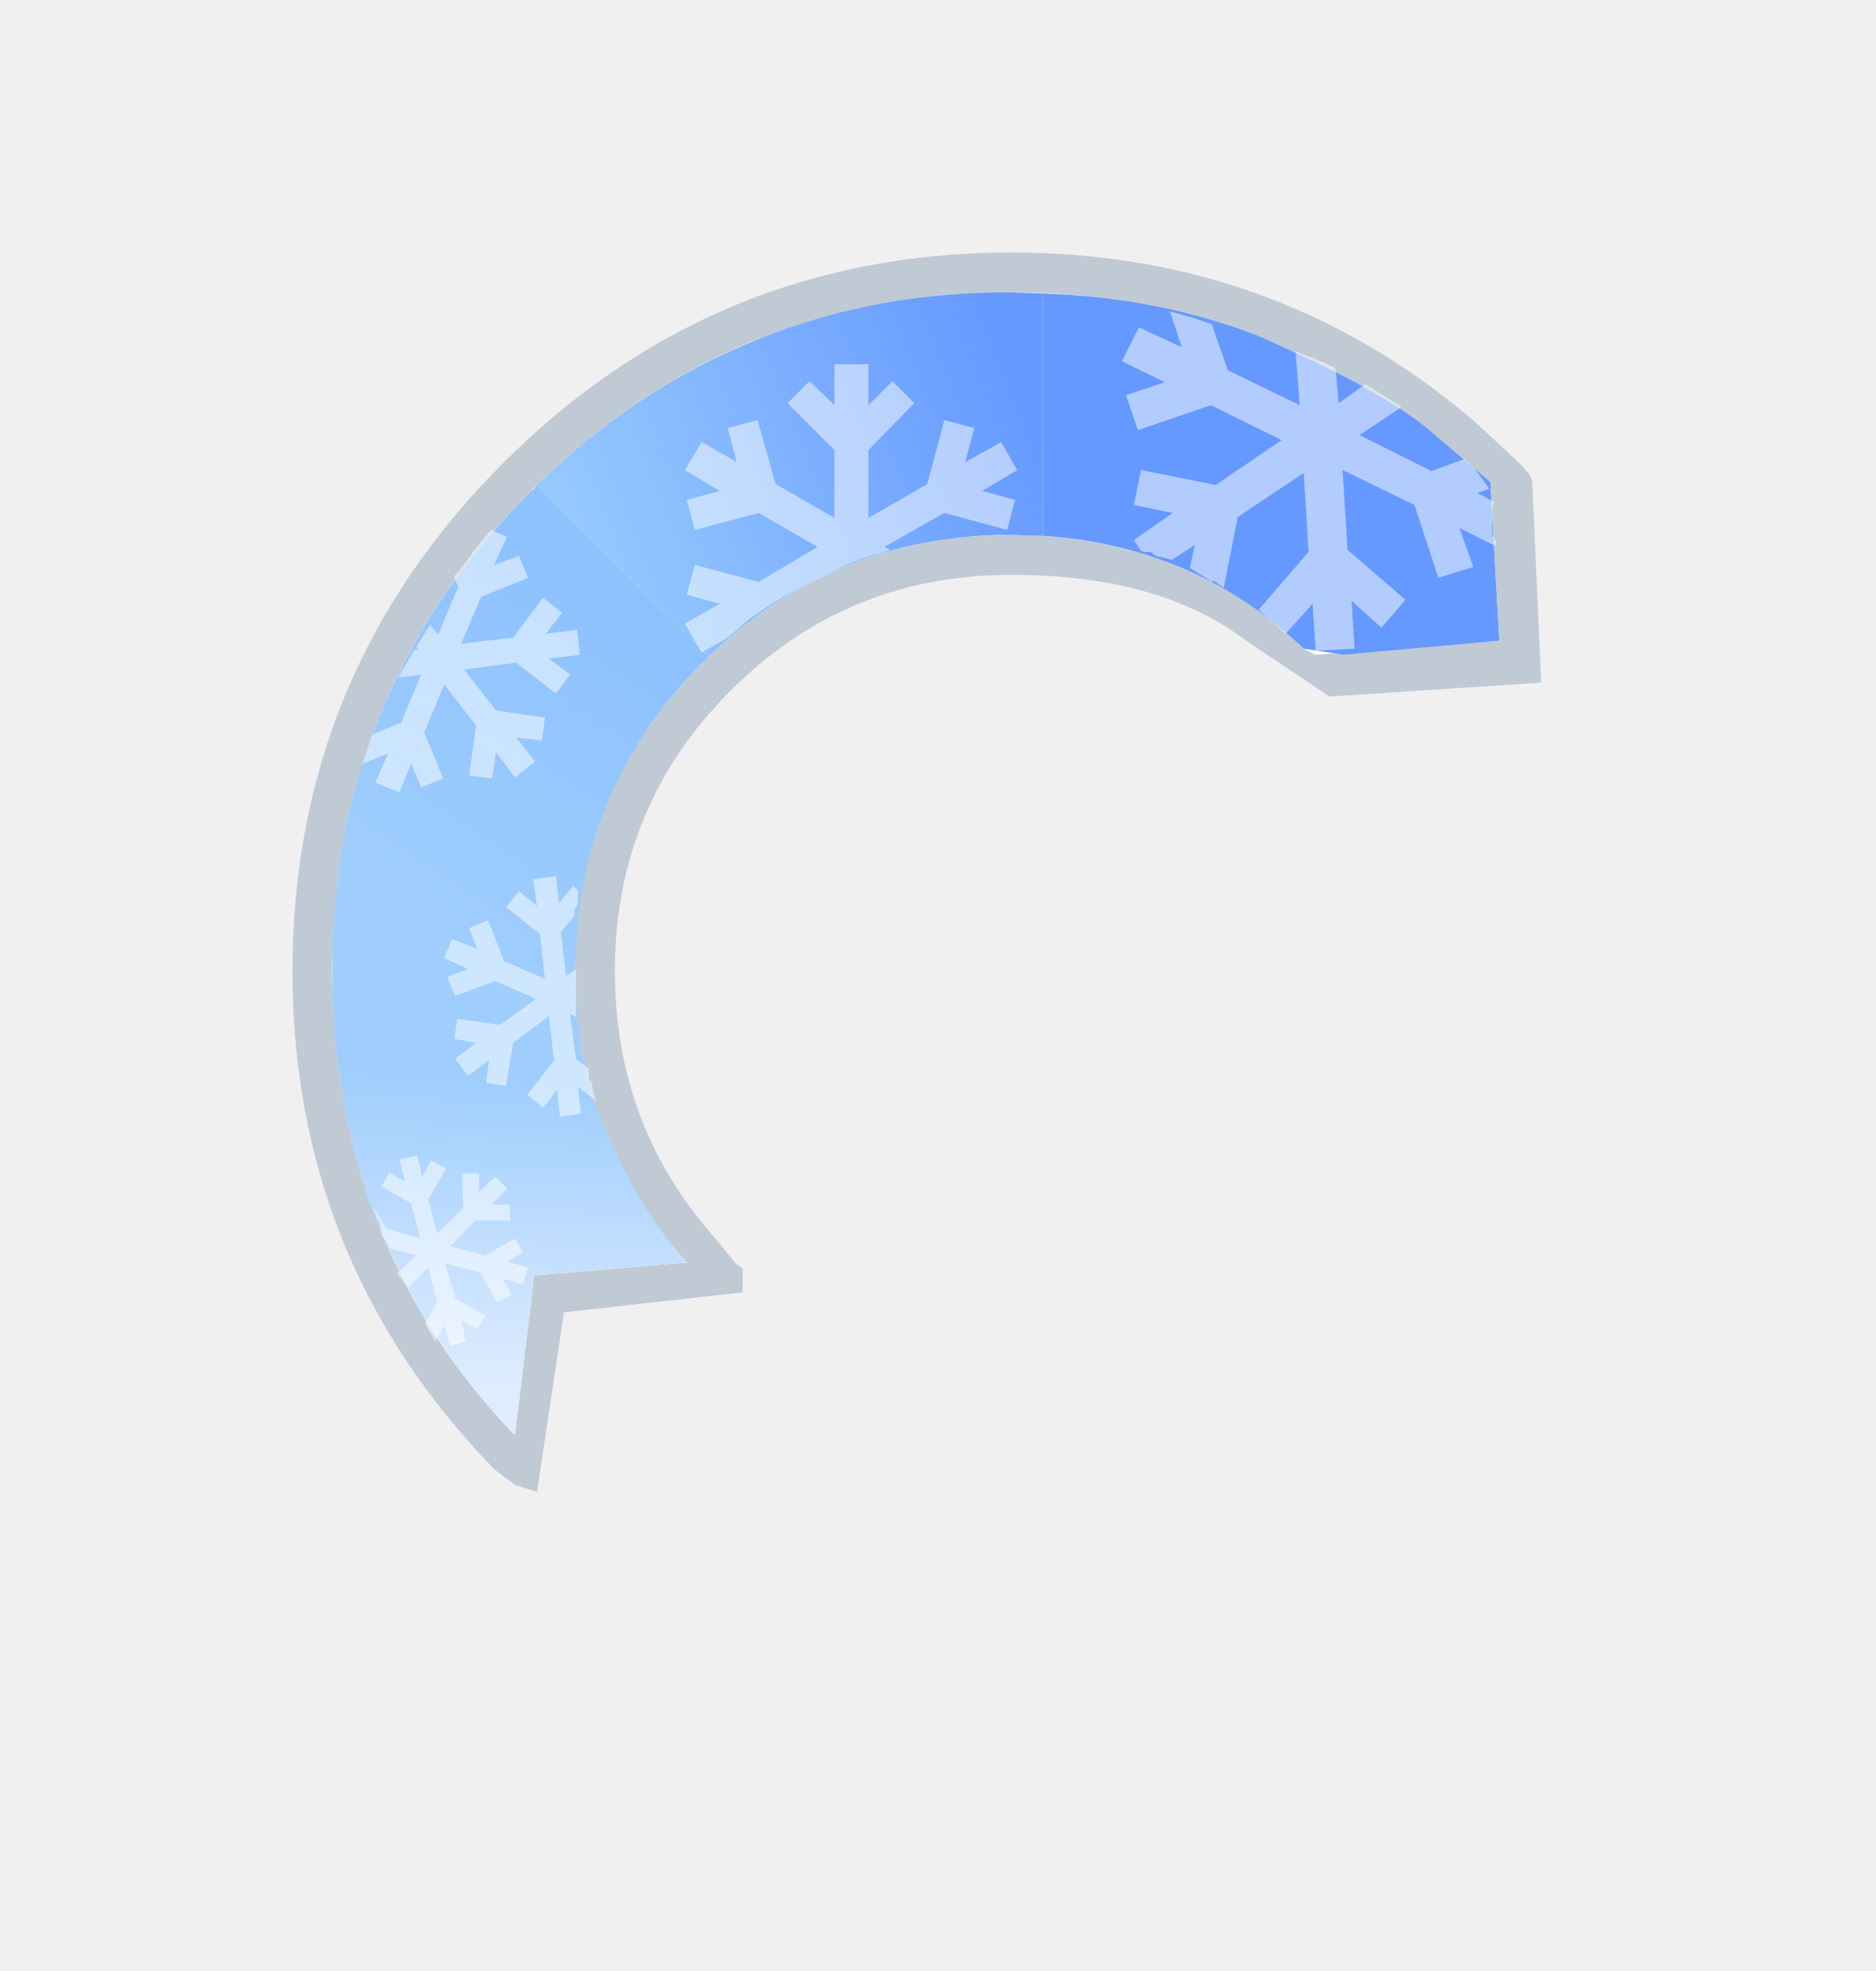
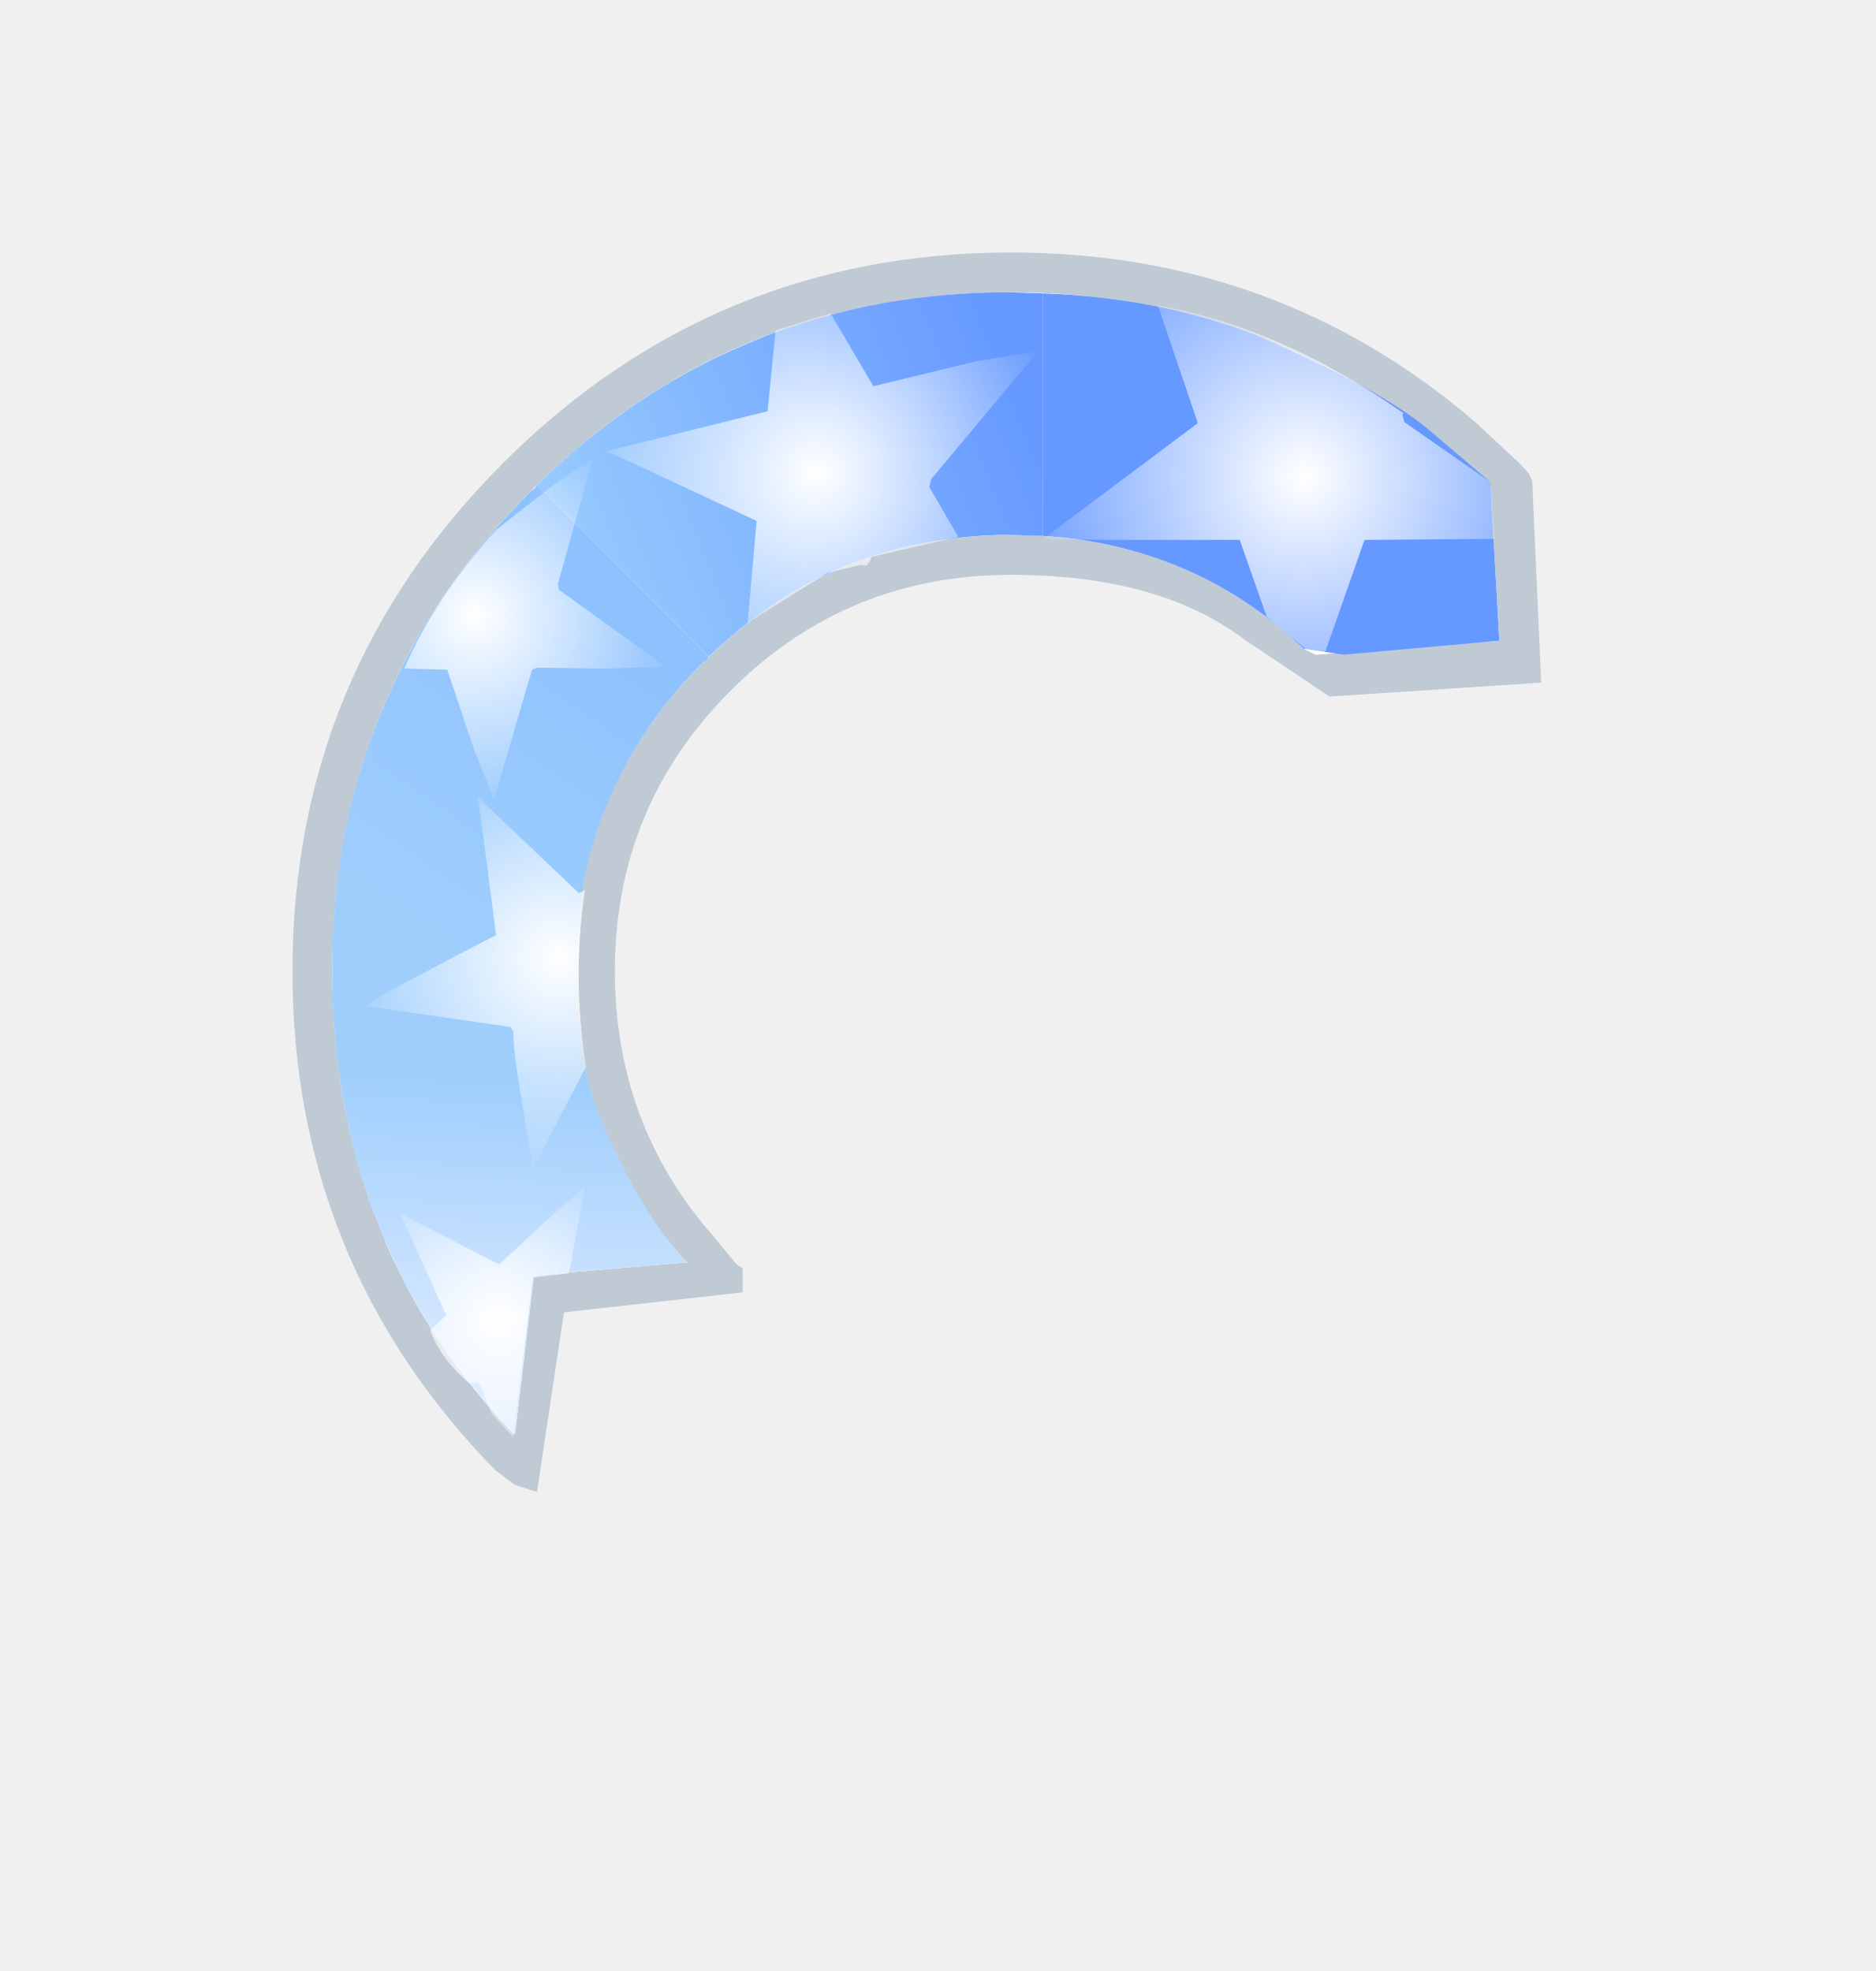
<svg xmlns="http://www.w3.org/2000/svg" xmlns:ns1="https://www.free-decompiler.com/flash" xmlns:xlink="http://www.w3.org/1999/xlink" ns1:objectType="frame" height="98.75px" width="93.95px">
  <g transform="matrix(1.0, 0.0, 0.0, 1.0, 15.05, 13.65)">
    <use ns1:characterId="389" height="62.1" transform="matrix(1.0, 0.0, 0.0, 1.0, -0.4, -1.0)" width="62.55" xlink:href="#shape0" />
    <clipPath id="clipPath0">
      <path d="M 35.6 1 L 34.72 1.01 L 33.85 1.04 L 32.99 1.09 L 32.14 1.16 L 31.3 1.24 L 30.46 1.35 L 29.63 1.48 L 28.81 1.62 L 28 1.79 L 27.19 1.97 L 26.4 2.18 L 25.61 2.4 L 24.83 2.64 L 24.06 2.9 L 23.29 3.19 L 22.54 3.49 L 21.79 3.81 L 21.05 4.15 L 20.32 4.51 L 19.6 4.89 L 18.88 5.29 L 18.17 5.7 L 17.48 6.14 L 16.78 6.6 L 16.1 7.07 L 15.43 7.57 L 14.76 8.08 L 14.1 8.62 L 13.45 9.17 L 12.81 9.75 L 12.18 10.34 L 11.55 10.95 L 10.94 11.58 L 10.35 12.21 L 9.77 12.85 L 9.22 13.5 L 8.68 14.16 L 8.17 14.83 L 7.67 15.5 L 7.2 16.18 L 6.74 16.88 L 6.3 17.57 L 5.89 18.28 L 5.49 19 L 5.11 19.72 L 4.75 20.45 L 4.41 21.19 L 4.09 21.94 L 3.79 22.69 L 3.5 23.46 L 3.24 24.23 L 3 25.01 L 2.78 25.8 L 2.57 26.59 L 2.39 27.4 L 2.22 28.21 L 2.08 29.03 L 1.95 29.86 L 1.84 30.7 L 1.76 31.54 L 1.69 32.39 L 1.64 33.25 L 1.61 34.12 L 1.6 35 L 1.61 35.85 L 1.64 36.7 L 1.68 37.53 L 1.74 38.36 L 1.82 39.18 L 1.92 39.99 L 2.04 40.79 L 2.17 41.59 L 2.32 42.37 L 2.49 43.15 L 2.68 43.92 L 2.88 44.68 L 3.1 45.44 L 3.34 46.18 L 3.6 46.92 L 3.88 47.65 L 4.17 48.37 L 4.48 49.08 L 4.81 49.79 L 5.15 50.48 L 5.52 51.17 L 5.9 51.85 L 6.3 52.52 L 6.72 53.19 L 7.15 53.84 L 7.61 54.49 L 8.08 55.13 L 8.57 55.76 L 9.07 56.38 L 9.6 57 L 10.14 57.6 L 10.7 58.2 L 19.4 49.65 L 19.05 49.26 L 18.72 48.87 L 18.39 48.48 L 18.08 48.08 L 17.77 47.67 L 17.48 47.26 L 17.2 46.85 L 16.93 46.43 L 16.67 46 L 16.42 45.58 L 16.18 45.14 L 15.96 44.71 L 15.74 44.27 L 15.54 43.82 L 15.34 43.37 L 15.16 42.91 L 14.99 42.45 L 14.83 41.99 L 14.68 41.52 L 14.54 41.04 L 14.42 40.57 L 14.3 40.08 L 14.2 39.6 L 14.1 39.1 L 14.02 38.61 L 13.95 38.1 L 13.89 37.6 L 13.84 37.09 L 13.8 36.57 L 13.77 36.05 L 13.76 35.53 L 13.75 35 L 13.76 34.44 L 13.77 33.88 L 13.81 33.33 L 13.85 32.78 L 13.91 32.24 L 13.98 31.7 L 14.06 31.17 L 14.15 30.64 L 14.26 30.12 L 14.38 29.6 L 14.51 29.09 L 14.65 28.59 L 14.81 28.08 L 14.98 27.59 L 15.16 27.1 L 15.35 26.61 L 15.56 26.13 L 15.77 25.66 L 16.01 25.19 L 16.25 24.72 L 16.51 24.26 L 16.77 23.81 L 17.06 23.36 L 17.35 22.92 L 17.66 22.48 L 17.98 22.04 L 18.31 21.61 L 18.65 21.19 L 19.01 20.77 L 19.38 20.36 L 19.76 19.95 L 20.15 19.55 L 20.55 19.16 L 20.96 18.77 L 21.37 18.41 L 21.79 18.05 L 22.21 17.71 L 22.64 17.38 L 23.08 17.06 L 23.52 16.75 L 23.96 16.46 L 24.41 16.17 L 24.86 15.91 L 25.32 15.65 L 25.79 15.41 L 26.26 15.18 L 26.73 14.96 L 27.21 14.75 L 27.7 14.56 L 28.19 14.38 L 28.68 14.21 L 29.19 14.05 L 29.69 13.91 L 30.2 13.77 L 30.72 13.66 L 31.24 13.55 L 31.77 13.46 L 32.3 13.38 L 32.84 13.31 L 33.38 13.25 L 33.93 13.21 L 34.48 13.18 L 35.04 13.16 L 35.6 13.15 L 36.14 13.16 L 36.68 13.17 L 37.21 13.2 L 37.73 13.24 L 38.25 13.29 L 38.77 13.35 L 39.27 13.42 L 39.78 13.51 L 40.28 13.6 L 40.77 13.71 L 41.26 13.82 L 41.74 13.95 L 42.21 14.09 L 42.69 14.24 L 43.15 14.4 L 43.61 14.57 L 44.07 14.76 L 44.52 14.95 L 44.96 15.16 L 45.4 15.38 L 45.83 15.6 L 46.26 15.84 L 46.69 16.09 L 47.1 16.36 L 47.52 16.63 L 47.92 16.91 L 48.32 17.21 L 48.72 17.51 L 49.11 17.83 L 49.5 18.16 L 49.88 18.5 L 50.25 18.85 L 58.8 10.15 L 58.2 9.59 L 57.6 9.04 L 56.98 8.51 L 56.36 8.01 L 55.73 7.51 L 55.09 7.04 L 54.44 6.58 L 53.79 6.15 L 53.12 5.73 L 52.45 5.32 L 51.77 4.94 L 51.08 4.57 L 50.39 4.23 L 49.68 3.9 L 48.97 3.58 L 48.25 3.29 L 47.52 3.01 L 46.78 2.75 L 46.04 2.51 L 45.28 2.29 L 44.52 2.08 L 43.75 1.89 L 42.97 1.72 L 42.19 1.57 L 41.39 1.44 L 40.59 1.32 L 39.78 1.22 L 38.96 1.14 L 38.13 1.08 L 37.3 1.04 L 36.45 1.01 L 35.6 1 Z" />
    </clipPath>
    <g clip-path="url(#clipPath0)">
      <use ns1:characterId="391" height="50.6" transform="matrix(1.0, 0.0, 0.0, 1.0, 1.2, 0.3)" width="56.65" xlink:href="#shape1" />
    </g>
    <clipPath id="clipPath1">
      <path d="M 35.87 -0.42 L 35.12 -0.41 L 34.37 -0.39 L 33.61 -0.35 L 32.84 -0.3 L 31.92 -0.22 L 31.01 -0.12 L 30.11 -0 L 29.22 0.14 L 28.34 0.3 L 27.47 0.47 L 26.61 0.67 L 25.76 0.89 L 24.92 1.13 L 24.09 1.39 L 23.28 1.66 L 22.47 1.96 L 21.67 2.28 L 20.88 2.62 L 20.1 2.97 L 19.33 3.35 L 18.57 3.74 L 17.82 4.16 L 17.09 4.6 L 16.36 5.05 L 15.64 5.53 L 14.93 6.02 L 14.23 6.54 L 13.55 7.07 L 12.87 7.63 L 12.2 8.2 L 11.54 8.8 L 10.9 9.41 L 10.26 10.04 L 9.63 10.7 L 9.01 11.37 L 8.41 12.07 L 7.81 12.77 L 7.24 13.48 L 6.69 14.2 L 6.16 14.92 L 5.64 15.66 L 5.16 16.39 L 4.69 17.14 L 4.24 17.89 L 3.81 18.65 L 3.41 19.42 L 3.03 20.19 L 2.66 20.98 L 2.32 21.76 L 2 22.56 L 1.7 23.36 L 1.42 24.17 L 1.17 24.99 L 0.93 25.81 L 0.71 26.64 L 0.52 27.48 L 0.35 28.32 L 0.2 29.17 L 0.07 30.03 L -0.04 30.9 L -0.13 31.77 L -0.2 32.65 L -0.25 33.54 L -0.27 34.43 L -0.28 35.33 L -0.26 36.24 L -0.22 37.15 L -0.16 38.08 L -0.08 39 L 0.02 39.91 L 0.14 40.81 L 0.27 41.7 L 0.43 42.58 L 0.61 43.45 L 0.81 44.31 L 1.02 45.15 L 1.26 45.99 L 1.52 46.82 L 1.8 47.64 L 2.09 48.45 L 2.41 49.25 L 2.74 50.04 L 3.1 50.82 L 3.47 51.59 L 3.87 52.35 L 4.28 53.09 L 4.72 53.83 L 5.17 54.56 L 5.64 55.28 L 6.14 55.99 L 6.65 56.69 L 7.18 57.37 L 7.74 58.05 L 8.31 58.72 L 8.9 59.38 L 9.51 60.02 L 10.14 60.66 L 10.79 61.29 L 11.46 61.91 L 12.15 62.51 L 12.3 62.4 L 11.71 50.57 L 22.67 50.34 L 47.83 21.03 L 53.03 24.2 L 67.72 15.52 L 57.49 6.87 L 57.35 6.98 L 56.75 6.52 L 56.15 6.08 L 55.55 5.66 L 54.93 5.25 L 54.32 4.85 L 53.7 4.47 L 53.07 4.1 L 52.44 3.74 L 51.81 3.4 L 51.17 3.08 L 50.52 2.77 L 49.87 2.47 L 49.22 2.19 L 48.56 1.92 L 47.89 1.67 L 47.22 1.43 L 46.55 1.21 L 45.87 1 L 45.19 0.8 L 44.5 0.62 L 43.81 0.46 L 43.11 0.31 L 42.41 0.17 L 41.7 0.05 L 40.99 -0.06 L 40.27 -0.16 L 39.55 -0.23 L 38.82 -0.3 L 38.09 -0.35 L 37.36 -0.39 L 36.62 -0.41 L 35.87 -0.42 Z" />
    </clipPath>
    <g clip-path="url(#clipPath1)">
      <use ns1:characterId="393" height="57.2" transform="matrix(1.0, 0.0, 0.0, 1.0, 1.6, 1.0)" width="58.45" xlink:href="#shape2" />
-       <use ns1:characterId="394" height="51.85" transform="matrix(1.0, 0.0, 0.0, 1.0, 3.15, 1.95)" width="56.75" xlink:href="#shape3" />
+       <use ns1:characterId="396" height="56.7" transform="matrix(1.0, 0.0, 0.0, 1.0, 3.25, 1.65)" width="56.55" xlink:href="#shape3" />
    </g>
  </g>
  <defs>
    <g id="shape0" transform="matrix(1.0, 0.0, 0.0, 1.0, 0.4, 1.0)">
      <path d="M50.85 19.15 L60.05 18.45 59.6 10.65 Q49.3 1.0 35.6 1.0 21.5 1.0 11.55 10.95 1.6 20.9 1.6 35.0 1.6 42.35 4.25 48.5 L4.25 48.55 Q6.45 53.7 10.5 58.0 L10.7 58.2 10.75 58.15 11.7 50.25 19.3 49.6 19.4 49.65 19.35 49.6 Q16.65 46.65 15.25 43.15 13.75 39.4 13.75 35.0 13.75 25.95 20.15 19.55 26.55 13.15 35.6 13.15 44.25 13.15 50.2 18.8 L50.25 18.85 50.85 19.15 M61.1 9.6 L61.55 10.1 61.7 10.45 62.15 20.55 51.55 21.25 47.3 18.4 Q43.0 15.15 35.6 15.15 27.35 15.15 21.55 20.95 15.75 26.75 15.75 35.0 15.75 42.65 20.65 48.25 L21.85 49.7 22.15 49.9 22.15 51.1 13.2 52.1 11.85 61.1 10.75 60.75 9.75 60.0 Q-0.4 49.6 -0.4 35.0 -0.4 20.1 10.15 9.55 20.7 -1.0 35.6 -1.0 48.95 -1.0 58.85 7.5 L61.05 9.55 61.1 9.6" fill="#003366" fill-opacity="0.2" fill-rule="evenodd" stroke="none" />
      <path d="M50.2 18.8 Q44.25 13.15 35.6 13.15 26.55 13.15 20.15 19.55 13.75 25.95 13.75 35.0 13.75 39.4 15.25 43.15 16.65 46.65 19.35 49.6 L19.3 49.6 11.7 50.25 10.75 58.15 10.7 58.2 10.5 58.0 Q6.45 53.7 4.25 48.55 L4.25 48.5 Q1.6 42.35 1.6 35.0 1.6 20.9 11.55 10.95 21.5 1.0 35.6 1.0 49.3 1.0 59.6 10.65 L60.05 18.45 50.85 19.15 50.25 18.85 50.2 18.8" fill="#ffffff" fill-rule="evenodd" stroke="none" />
    </g>
    <g id="shape1" transform="matrix(1.0, 0.0, 0.0, 1.0, -1.2, -0.3)">
      <path d="M46.8 2.8 L42.6 14.1 M57.1 8.3 L49.35 17.5 M6.45 17.5 L16.65 24.0 M2.25 27.95 L14.05 30.85 M1.95 39.2 L14.0 37.75 M13.85 8.7 L21.2 18.35 M23.8 3.0 L27.5 14.5 M34.95 1.05 L35.05 13.15 M5.35 50.15 L16.15 44.65" fill="none" stroke="#3399ff" stroke-linecap="round" stroke-linejoin="round" stroke-opacity="0.2" stroke-width="1.5" />
    </g>
    <g id="shape2" transform="matrix(1.0, 0.0, 0.0, 1.0, -1.6, -1.0)">
      <path d="M37.2 1.05 Q42.95 1.25 47.9 3.15 54.5 6.0 56.95 8.25 L59.6 10.5 60.05 18.45 52.25 19.15 50.25 18.85 Q47.1 15.85 43.25 14.45 40.4 13.4 37.2 13.2 L37.2 1.05" fill="#6699ff" fill-rule="evenodd" stroke="none" />
      <path d="M37.2 1.05 L37.2 13.2 35.6 13.15 34.9 13.15 Q30.6 13.3 26.95 14.85 23.4 16.4 20.45 19.25 L11.85 10.65 Q16.6 6.0 22.3 3.6 28.1 1.1 34.9 1.0 L35.6 1.0 37.2 1.05" fill="url(#gradient0)" fill-rule="evenodd" stroke="none" />
      <path d="M20.45 19.25 L20.3 19.45 20.15 19.55 Q17.15 22.55 15.55 26.2 13.95 29.8 13.8 34.05 L13.75 35.0 13.8 36.0 1.6 36.0 1.6 35.0 1.6 34.05 Q1.75 27.3 4.25 21.55 6.75 15.75 11.55 10.95 L11.7 10.85 11.85 10.65 20.45 19.25" fill="url(#gradient1)" fill-rule="evenodd" stroke="none" />
      <path d="M13.8 36.0 Q13.9 38.9 14.7 41.55 L14.7 41.5 Q16.65 46.65 19.35 49.6 L11.7 50.25 10.75 58.15 10.7 58.2 Q6.2 53.5 3.95 47.8 L3.35 46.35 3.4 46.35 Q1.75 41.5 1.6 36.0 L13.8 36.0" fill="url(#gradient2)" fill-rule="evenodd" stroke="none" />
    </g>
    <linearGradient gradientTransform="matrix(0.0142, -0.0056, 0.0041, 0.0103, 24.4, 10.15)" gradientUnits="userSpaceOnUse" id="gradient0" spreadMethod="pad" x1="-819.2" x2="819.2">
      <stop offset="0.0" stop-color="#98ccfe" />
      <stop offset="1.0" stop-color="#6699ff" />
    </linearGradient>
    <linearGradient gradientTransform="matrix(0.0062, -0.0091, 0.0128, 0.0087, 9.85, 24.3)" gradientUnits="userSpaceOnUse" id="gradient1" spreadMethod="pad" x1="-819.2" x2="819.2">
      <stop offset="0.0" stop-color="#9fcefd" />
      <stop offset="1.0" stop-color="#8ec2fe" />
    </linearGradient>
    <linearGradient gradientTransform="matrix(5.0E-4, -0.0094, 0.0135, 7.0E-4, 10.35, 48.2)" gradientUnits="userSpaceOnUse" id="gradient2" spreadMethod="pad" x1="-819.2" x2="819.2">
      <stop offset="0.0" stop-color="#dfecff" />
      <stop offset="1.0" stop-color="#9fcefd" />
    </linearGradient>
-     <g id="shape3" transform="matrix(1.0, 0.0, 0.0, 1.0, -3.15, -1.95)">
-       <path d="M51.05 4.45 L51.15 4.45 51.45 4.6 51.85 4.8 52.0 6.55 53.35 5.6 54.95 6.6 55.15 6.75 53.05 8.15 56.65 9.95 58.3 9.35 58.8 9.8 59.55 10.85 58.95 11.05 59.8 11.5 59.7 11.8 59.7 13.15 59.9 13.5 59.85 13.7 58.05 12.8 58.75 14.75 57.0 15.3 55.8 11.65 52.2 9.9 52.45 13.9 55.35 16.4 54.15 17.8 52.65 16.45 52.8 18.85 50.85 18.95 50.7 16.6 49.35 18.1 48.0 16.9 50.5 14.0 50.25 10.05 46.95 12.25 46.25 15.8 45.75 15.45 45.65 15.5 44.55 14.8 44.8 13.65 43.65 14.4 42.85 14.2 42.6 14.0 42.25 14.0 42.1 13.95 41.75 13.4 43.7 12.05 41.75 11.65 42.1 9.9 45.85 10.65 49.15 8.4 45.6 6.65 41.95 7.9 41.35 6.15 43.3 5.5 41.15 4.45 42.0 2.75 44.15 3.75 43.55 1.95 44.8 2.3 45.65 2.6 46.45 4.9 50.05 6.65 49.85 3.95 51.0 4.4 51.05 4.45 M35.1 8.5 L35.9 9.9 34.15 10.95 35.8 11.4 35.4 12.9 32.25 12.05 29.25 13.75 29.55 13.9 29.15 14.05 Q27.8 14.35 26.0 15.3 24.3 16.1 22.5 17.35 L21.4 18.3 20.1 19.05 19.25 17.6 21.0 16.6 19.35 16.15 19.75 14.65 22.95 15.5 25.9 13.75 22.95 12.05 19.75 12.9 19.35 11.4 21.0 10.95 19.25 9.9 20.1 8.5 21.85 9.5 21.4 7.8 22.9 7.4 23.8 10.6 26.75 12.3 26.75 8.9 24.4 6.55 25.5 5.45 26.75 6.65 26.75 4.6 28.45 4.6 28.45 6.65 29.65 5.45 30.75 6.55 28.45 8.9 28.45 12.3 31.4 10.6 32.25 7.4 33.75 7.8 33.3 9.5 35.1 8.5 M7.95 14.95 L8.55 14.15 8.55 14.2 8.6 14.05 9.55 12.9 10.35 13.25 9.7 14.65 10.95 14.2 11.4 15.3 9.05 16.25 8.05 18.6 10.65 18.3 12.15 16.3 13.1 17.05 12.3 18.1 13.85 17.9 14.0 19.15 12.45 19.35 13.5 20.15 12.8 21.1 10.8 19.55 8.2 19.9 9.8 21.95 12.25 22.3 12.1 23.45 10.8 23.3 11.75 24.5 10.75 25.3 9.8 24.05 9.6 25.35 8.45 25.2 8.8 22.7 7.2 20.65 6.2 23.05 7.15 25.35 6.05 25.8 5.55 24.6 4.95 26.05 3.75 25.55 4.4 24.1 3.15 24.6 3.15 24.5 3.6 23.15 5.05 22.55 6.05 20.15 4.9 20.3 5.7 18.9 5.9 18.9 5.8 18.75 6.05 18.35 6.5 17.65 6.9 18.15 7.9 15.75 7.7 15.3 7.75 15.15 7.95 14.95 M12.8 30.25 L12.95 31.6 13.65 30.75 13.9 30.95 13.9 31.6 13.7 32.0 13.75 32.2 13.05 33.05 13.3 35.25 13.8 34.9 13.8 36.9 13.8 37.2 13.85 37.3 13.5 37.15 13.8 39.4 14.45 39.9 14.45 40.25 14.45 40.4 14.6 40.6 14.65 40.95 14.8 41.5 13.9 40.8 14.05 42.15 13.0 42.3 12.85 40.95 12.15 41.85 11.35 41.2 12.7 39.5 12.45 37.25 10.65 38.6 10.3 40.75 9.3 40.6 9.45 39.45 8.4 40.25 7.75 39.4 8.8 38.6 7.7 38.4 7.85 37.4 10.0 37.7 11.8 36.4 9.75 35.5 7.75 36.25 7.35 35.3 8.4 34.9 7.2 34.35 7.6 33.4 8.85 33.9 8.45 32.85 9.4 32.45 10.2 34.5 12.25 35.4 12.0 33.15 10.3 31.8 10.95 31.0 11.85 31.75 11.65 30.4 12.8 30.25 M4.45 45.1 L5.25 45.55 4.95 44.45 5.85 44.25 6.1 45.3 6.55 44.5 7.3 44.9 6.4 46.45 6.85 48.15 8.15 46.9 8.1 45.15 8.95 45.15 8.95 46.05 9.75 45.3 10.35 45.9 9.6 46.7 10.5 46.7 10.5 47.5 8.75 47.5 7.5 48.8 9.25 49.25 10.75 48.4 11.15 49.1 10.35 49.55 11.4 49.85 11.15 50.7 10.1 50.4 10.6 51.2 9.85 51.6 9.0 50.1 7.25 49.65 7.75 51.4 9.25 52.25 8.85 52.95 8.05 52.5 8.3 53.55 7.5 53.8 7.2 52.75 6.75 53.55 6.35 52.85 6.25 52.65 6.85 51.6 6.4 49.85 5.4 50.85 4.85 50.15 5.8 49.25 4.45 48.9 4.45 48.75 4.1 48.3 4.05 48.2 4.05 48.1 4.0 47.6 3.8 47.3 3.7 46.9 4.3 47.9 6.0 48.4 5.55 46.65 4.05 45.8 4.45 45.1" fill="#ffffff" fill-opacity="0.502" fill-rule="evenodd" stroke="none" />
+     <g id="shape3" transform="matrix(1.0, 0.0, 0.0, 1.0, -3.25, -1.65)">
+       <path d="M14.25 45.8 L13.45 50.15 11.65 50.35 10.65 58.35 9.55 57.15 9.55 57.1 9.0 55.75 8.85 55.6 8.45 55.65 Q7.0 54.4 6.5 53.0 L7.3 52.25 5.0 47.15 9.95 49.7 12.65 47.2 14.25 45.8" fill="url(#gradient3)" fill-rule="evenodd" stroke="none" />
+       <path d="M59.6 10.5 L59.8 13.35 59.7 13.35 53.3 13.4 51.3 19.1 50.4 18.9 48.4 17.25 47.05 13.4 40.8 13.4 37.2 13.35 44.95 7.55 42.95 1.65 Q49.1 2.75 55.25 7.05 L55.2 7.15 55.3 7.5 59.6 10.5" fill="url(#gradient4)" fill-rule="evenodd" stroke="none" />
+       <path d="M36.95 3.95 L31.6 10.35 31.5 10.75 32.95 13.25 28.6 14.25 Q28.45 14.8 28.15 14.65 L27.85 14.7 26.4 15.05 22.4 17.55 22.85 12.45 15.35 8.95 23.4 6.95 23.8 2.9 26.55 2.05 28.7 5.7 33.85 4.45 36.95 3.95" fill="url(#gradient5)" fill-rule="evenodd" stroke="none" />
+       <path d="M14.65 9.3 L12.9 15.6 12.95 15.9 18.3 19.75 15.15 19.85 11.85 19.8 11.6 19.9 9.7 26.4 8.75 24.05 7.35 19.9 5.2 19.85 Q6.7 16.35 9.8 12.9 L12.6 10.7 14.65 9.3" fill="url(#gradient6)" fill-rule="evenodd" stroke="none" />
+       <path d="M14.25 30.95 Q13.6 35.25 14.3 39.8 L11.65 44.9 11.1 41.55 Q10.7 39.4 10.65 38.0 L10.5 37.8 3.25 36.75 Q4.4 36.0 5.6 35.4 7.75 34.25 9.8 33.2 L8.9 26.3 13.95 31.1 14.25 30.95" fill="url(#gradient7)" fill-rule="evenodd" stroke="none" />
    </g>
+     <radialGradient cx="0" cy="0" gradientTransform="matrix(-0.0078, 0.0074, -0.0074, -0.0078, 9.9, 52.45)" gradientUnits="userSpaceOnUse" id="gradient3" r="819.2" spreadMethod="pad">
+       <stop offset="0.0" stop-color="#ffffff" />
+       <stop offset="1.0" stop-color="#ffffff" stop-opacity="0.0" />
+     </radialGradient>
+     <radialGradient cx="0" cy="0" gradientTransform="matrix(0.0182, 0.0, 0.0, 0.0182, 50.25, 10.25)" gradientUnits="userSpaceOnUse" id="gradient4" r="819.2" spreadMethod="pad">
+       <stop offset="0.0" stop-color="#ffffff" />
+       <stop offset="1.0" stop-color="#ffffff" stop-opacity="0.0" />
+     </radialGradient>
+     <radialGradient cx="0" cy="0" gradientTransform="matrix(-0.0016, 0.0159, -0.0159, -0.0016, 25.85, 10.05)" gradientUnits="userSpaceOnUse" id="gradient5" r="819.2" spreadMethod="pad">
+       <stop offset="0.0" stop-color="#ffffff" />
+       <stop offset="1.0" stop-color="#ffffff" stop-opacity="0.0" />
+     </radialGradient>
+     <radialGradient cx="0" cy="0" gradientTransform="matrix(0.004, 0.0118, -0.0118, 0.004, 8.75, 17.2)" gradientUnits="userSpaceOnUse" id="gradient6" r="819.2" spreadMethod="pad">
+       <stop offset="0.0" stop-color="#ffffff" />
+       <stop offset="1.0" stop-color="#ffffff" stop-opacity="0.0" />
+     </radialGradient>
+     <radialGradient cx="0" cy="0" gradientTransform="matrix(-0.012, 0.0061, -0.0061, -0.012, 12.9, 34.35)" gradientUnits="userSpaceOnUse" id="gradient7" r="819.2" spreadMethod="pad">
+       <stop offset="0.0" stop-color="#ffffff" />
+       <stop offset="1.0" stop-color="#ffffff" stop-opacity="0.0" />
+     </radialGradient>
  </defs>
</svg>
